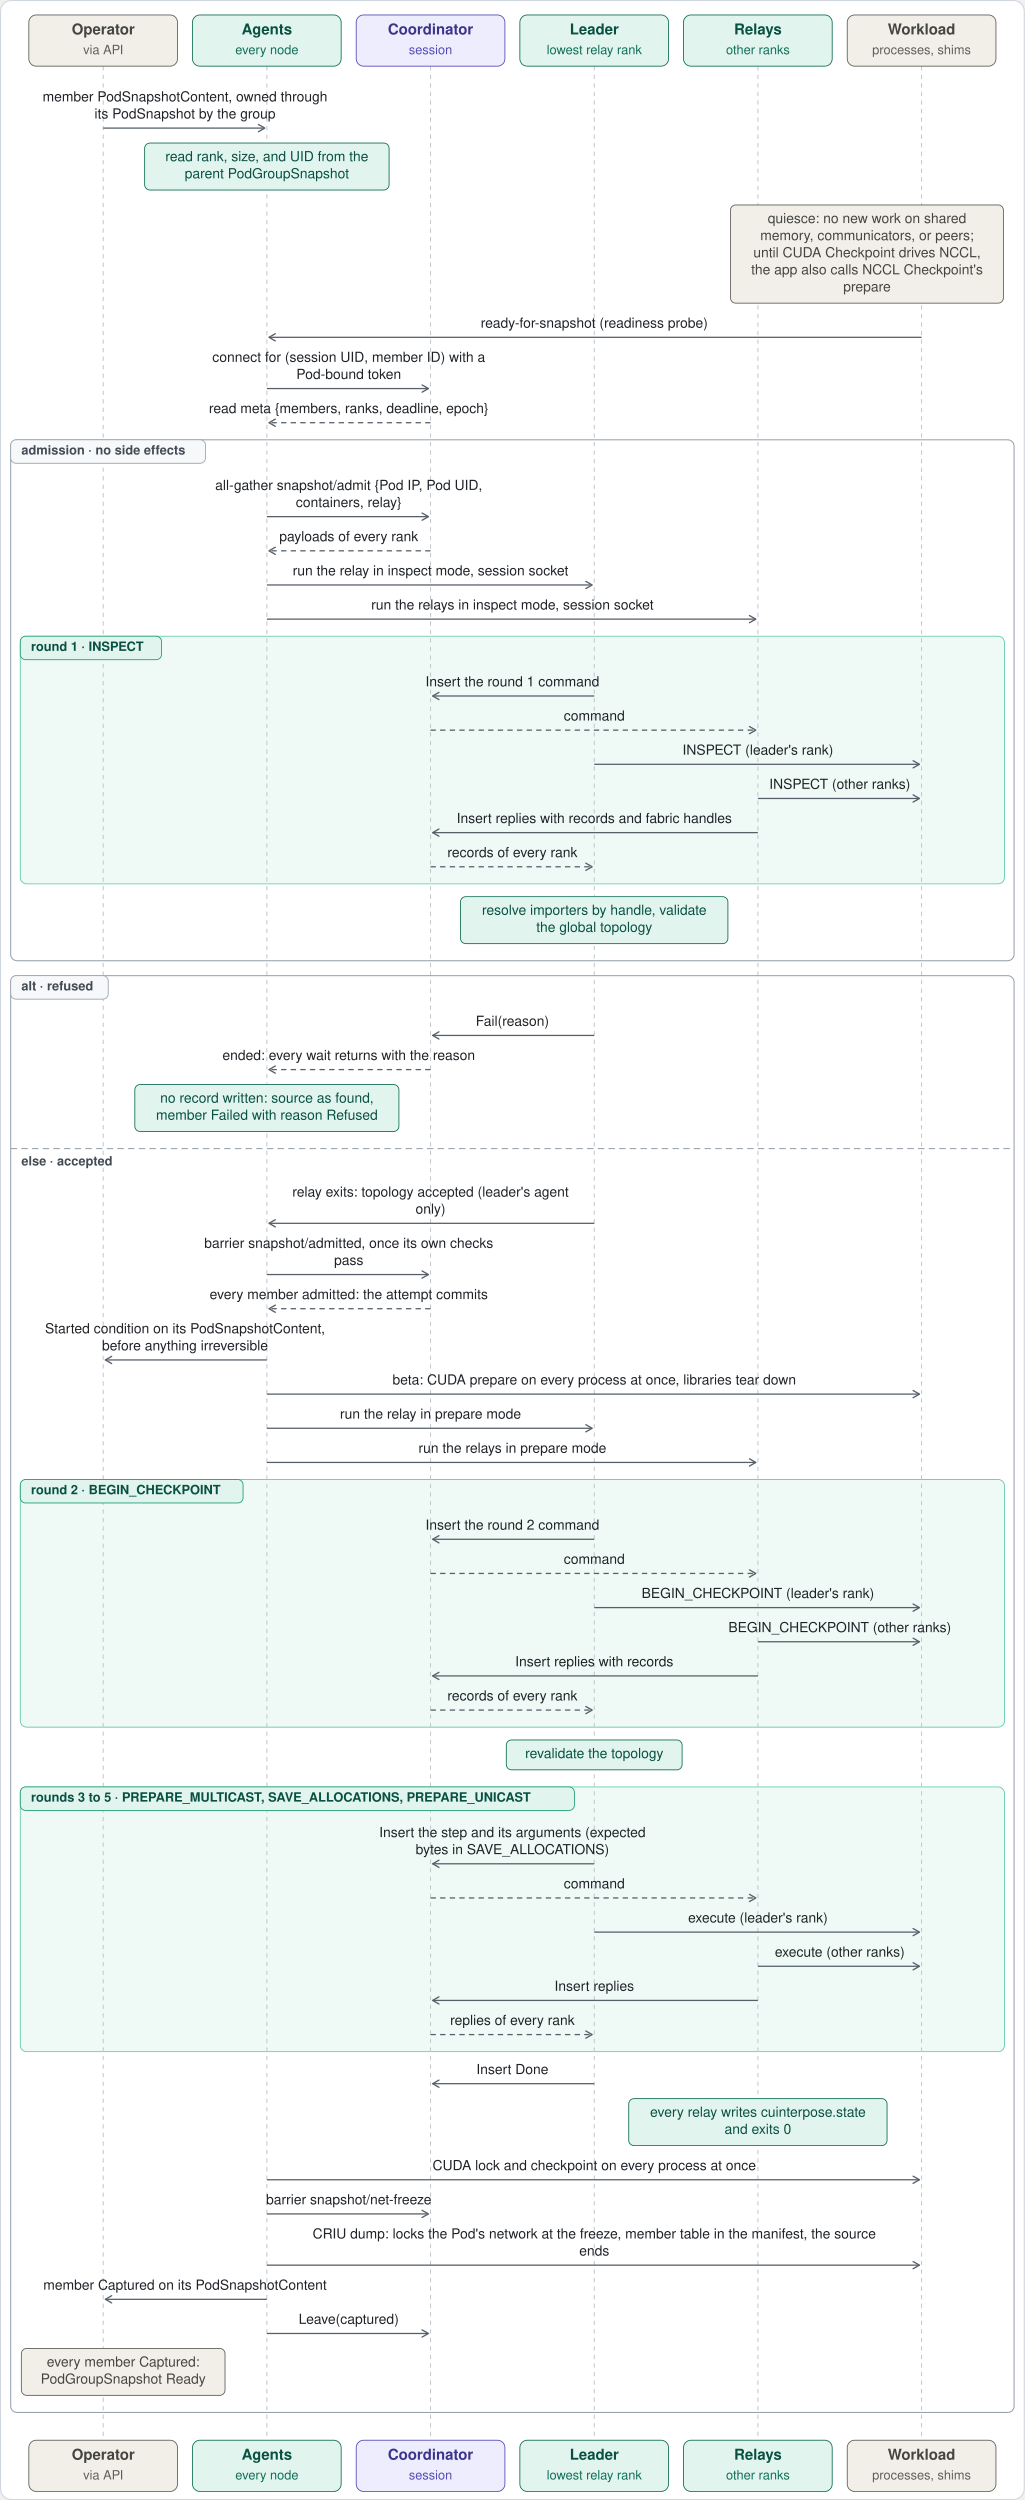
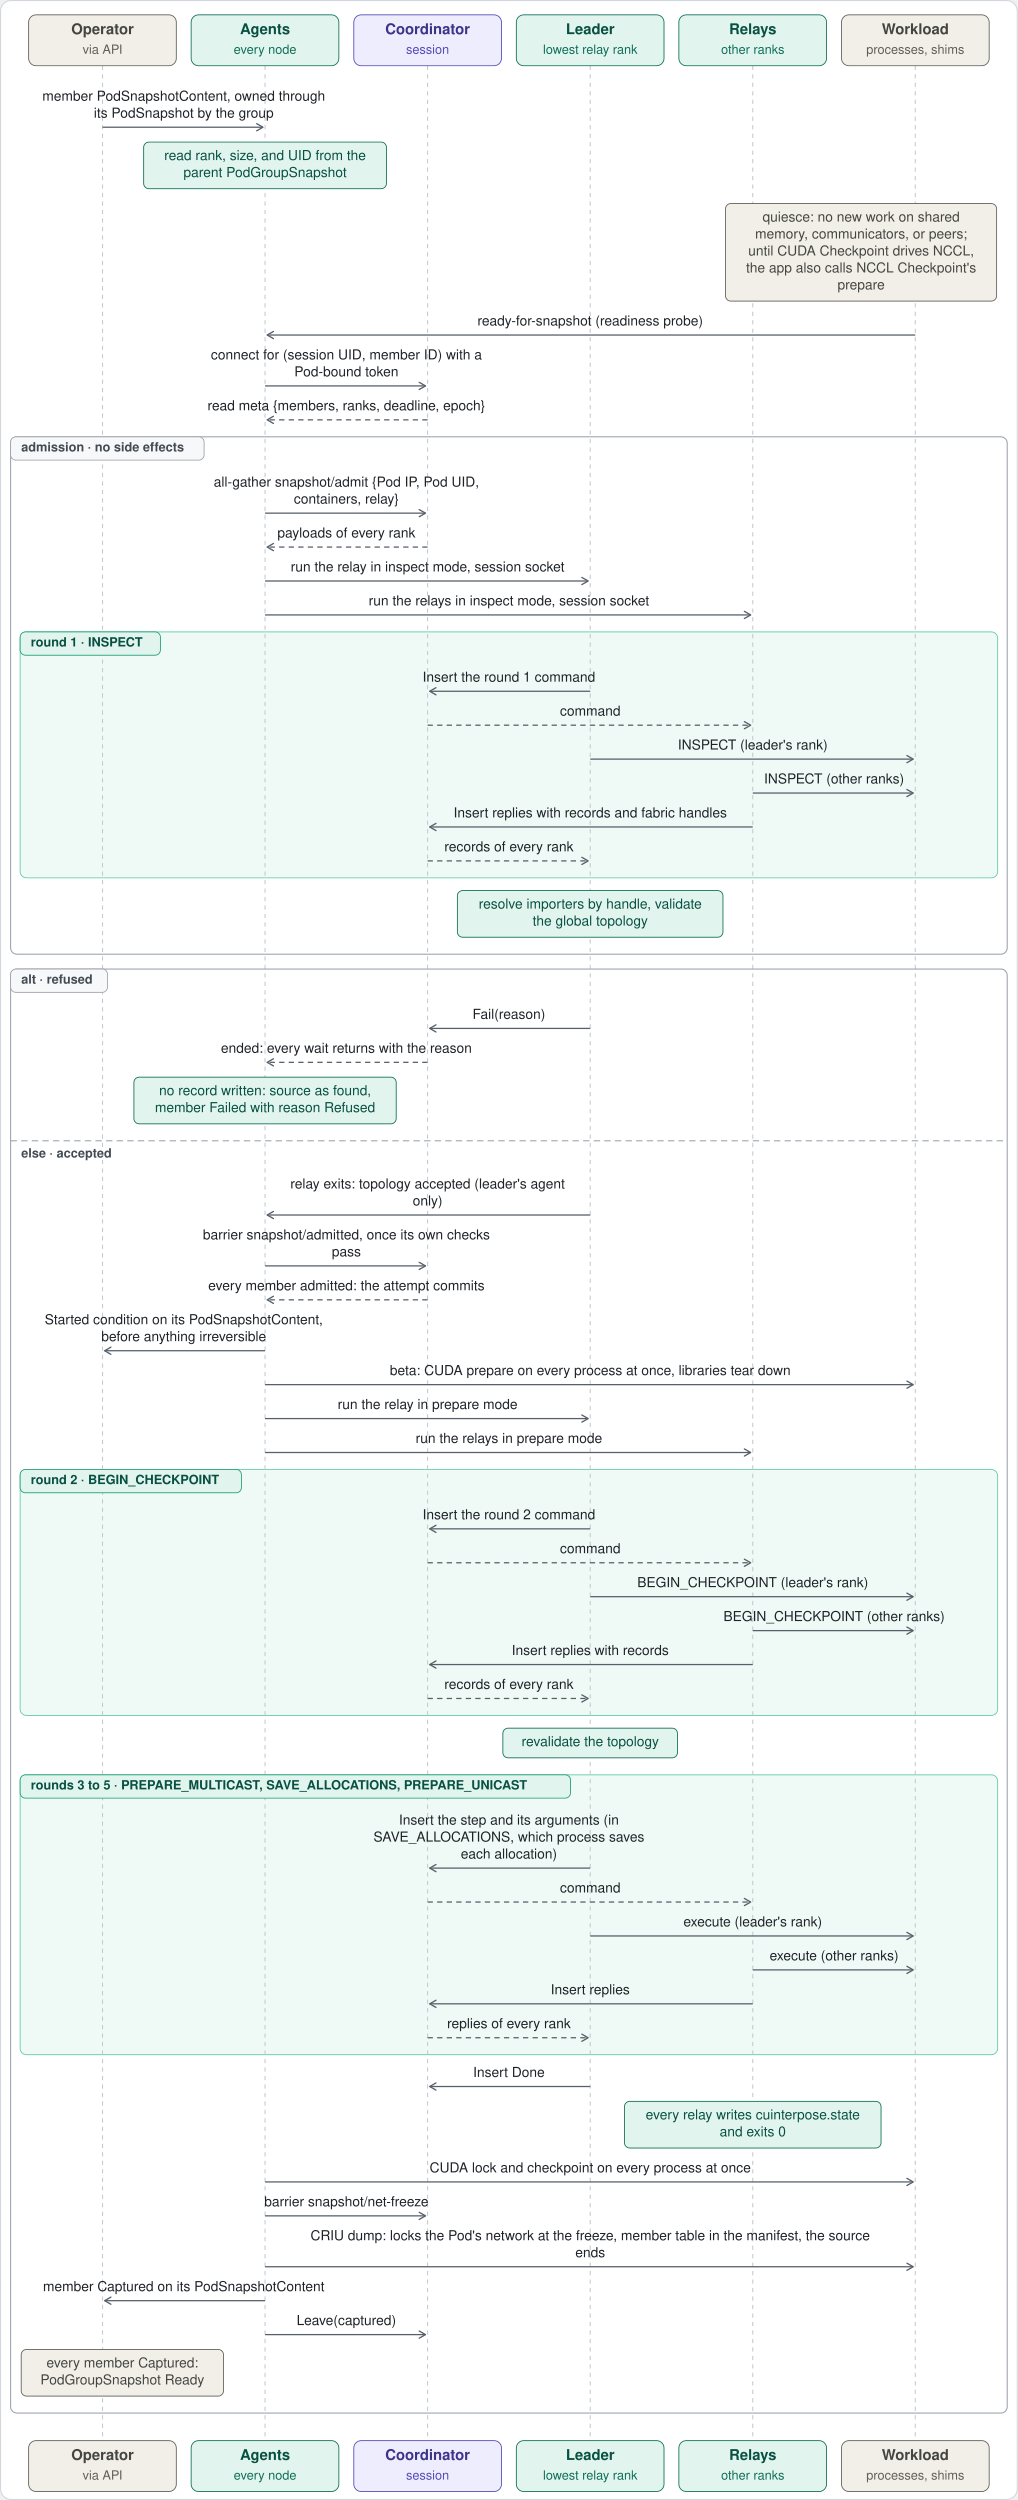
- <svg xmlns="http://www.w3.org/2000/svg" width="960" height="2342" viewBox="0 0 960 2342" role="img" aria-labelledby="title desc">
+ <svg xmlns="http://www.w3.org/2000/svg" width="960" height="2358" viewBox="0 0 960 2358" role="img" aria-labelledby="title desc">
  <style>
text{font-family:Helvetica,Arial,"Liberation Sans",sans-serif}
.bg{fill:#ffffff;stroke:#d0d7de}
.tx{fill:#1f2328}.tm{fill:#59636e}
.life{stroke:#c3c9d0}.arw{stroke:#57606a}.arwp{stroke:#7F77DD}
.ahp{stroke:#57606a;fill:none}.ahpp{stroke:#7F77DD;fill:none}
.frm{stroke:#9aa3ad;fill:none}.tag{fill:#f6f8fa;stroke:#9aa3ad}.tagt{fill:#424a53}
.note{fill:#f6f8fa;stroke:#c3c9d0}.notet{fill:#424a53}
.rnd{fill:#E1F5EE;fill-opacity:.55;stroke:#5DCAA5}.rndtag{fill:#E1F5EE;stroke:#1D9E75}.rndt{fill:#085041}
.cont{fill:none;stroke:#9aa3ad}.neutral{fill:#f6f8fa;stroke:#9aa3ad}
.k-p{fill:#EEEDFE;stroke:#534AB7}.k-p-t{fill:#3C3489}.k-p-s{fill:#534AB7}
.k-t{fill:#E1F5EE;stroke:#0F6E56}.k-t-t{fill:#085041}.k-t-s{fill:#0F6E56}
.k-g{fill:#F1EFE8;stroke:#5F5E5A}.k-g-t{fill:#444441}.k-g-s{fill:#5F5E5A}
.k-a{fill:#FAEEDA;stroke:#854F0B}.k-a-t{fill:#633806}.k-a-s{fill:#854F0B}
.k-r{fill:#FCEBEB;stroke:#A32D2D}.k-r-t{fill:#791F1F}.k-r-s{fill:#A32D2D}
.dot{fill:#1f2328}
@media (prefers-color-scheme: dark){
.bg{fill:#0d1117;stroke:#30363d}
.tx{fill:#e6edf3}.tm{fill:#9198a1}
.life{stroke:#3d444d}.arw{stroke:#9198a1}.ahp{stroke:#9198a1}
.frm{stroke:#57606a}.tag{fill:#151b23;stroke:#57606a}.tagt{fill:#d1d7e0}
.note{fill:#151b23;stroke:#3d444d}.notet{fill:#d1d7e0}
.rnd{fill:#085041;fill-opacity:.35;stroke:#1D9E75}.rndtag{fill:#085041;stroke:#5DCAA5}.rndt{fill:#E1F5EE}
.cont{stroke:#57606a}.neutral{fill:#151b23;stroke:#57606a}
.k-p{fill:#3C3489;stroke:#AFA9EC}.k-p-t{fill:#EEEDFE}.k-p-s{fill:#CECBF6}
.k-t{fill:#085041;stroke:#5DCAA5}.k-t-t{fill:#E1F5EE}.k-t-s{fill:#9FE1CB}
.k-g{fill:#444441;stroke:#B4B2A9}.k-g-t{fill:#F1EFE8}.k-g-s{fill:#D3D1C7}
.k-a{fill:#633806;stroke:#EF9F27}.k-a-t{fill:#FAEEDA}.k-a-s{fill:#FAC775}
.k-r{fill:#791F1F;stroke:#F09595}.k-r-t{fill:#FCEBEB}.k-r-s{fill:#F7C1C1}
.dot{fill:#e6edf3}
}
</style>
  <defs>
    <marker id="ah" viewBox="0 0 10 10" refX="8.5" refY="5" markerWidth="7" markerHeight="7" orient="auto-start-reverse">
      <path class="ahp" d="M1.5 1L8.5 5L1.5 9" stroke-width="1.5" stroke-linecap="round" stroke-linejoin="round" />
    </marker>
    <marker id="ahP" viewBox="0 0 10 10" refX="8.5" refY="5" markerWidth="7" markerHeight="7" orient="auto-start-reverse">
      <path class="ahpp" d="M1.5 1L8.5 5L1.5 9" stroke-width="1.5" stroke-linecap="round" stroke-linejoin="round" />
    </marker>
  </defs>
-   <rect class="bg" x="0.5" y="0.5" width="959" height="2341" rx="10" />
+   <rect class="bg" x="0.5" y="0.5" width="959" height="2357" rx="10" />
  <rect class="rnd" x="19" y="596.0" width="922" height="232.0" rx="6" stroke-width="0.8" />
  <rect class="rnd" x="19" y="1386.0" width="922" height="232.0" rx="6" stroke-width="0.8" />
-   <rect class="rnd" x="19" y="1674.0" width="922" height="248.0" rx="6" stroke-width="0.8" />
-   <line class="life" x1="96.7" y1="62.0" x2="96.7" y2="2282.0" stroke-width="1" stroke-dasharray="4 4" />
-   <line class="life" x1="250.0" y1="62.0" x2="250.0" y2="2282.0" stroke-width="1" stroke-dasharray="4 4" />
-   <line class="life" x1="403.3" y1="62.0" x2="403.3" y2="2282.0" stroke-width="1" stroke-dasharray="4 4" />
-   <line class="life" x1="556.7" y1="62.0" x2="556.7" y2="2282.0" stroke-width="1" stroke-dasharray="4 4" />
-   <line class="life" x1="710.0" y1="62.0" x2="710.0" y2="2282.0" stroke-width="1" stroke-dasharray="4 4" />
-   <line class="life" x1="863.3" y1="62.0" x2="863.3" y2="2282.0" stroke-width="1" stroke-dasharray="4 4" />
+   <rect class="rnd" x="19" y="1674.0" width="922" height="264.0" rx="6" stroke-width="0.8" />
+   <line class="life" x1="96.7" y1="62.0" x2="96.7" y2="2298.0" stroke-width="1" stroke-dasharray="4 4" />
+   <line class="life" x1="250.0" y1="62.0" x2="250.0" y2="2298.0" stroke-width="1" stroke-dasharray="4 4" />
+   <line class="life" x1="403.3" y1="62.0" x2="403.3" y2="2298.0" stroke-width="1" stroke-dasharray="4 4" />
+   <line class="life" x1="556.7" y1="62.0" x2="556.7" y2="2298.0" stroke-width="1" stroke-dasharray="4 4" />
+   <line class="life" x1="710.0" y1="62.0" x2="710.0" y2="2298.0" stroke-width="1" stroke-dasharray="4 4" />
+   <line class="life" x1="863.3" y1="62.0" x2="863.3" y2="2298.0" stroke-width="1" stroke-dasharray="4 4" />
  <rect class="rndtag" x="19" y="596.0" width="132.3" height="22" rx="5" stroke-width="0.8" />
  <text x="29.0" y="607.0" class="rndt" font-size="12" font-weight="700" text-anchor="start" dominant-baseline="central">round 1 · INSPECT</text>
  <rect class="frm" x="10" y="412.0" width="940" height="488.0" rx="6" stroke-width="1" />
  <rect class="tag" x="10" y="412.0" width="182.5" height="22" rx="5" stroke-width="0.8" />
  <text x="20.0" y="423.0" class="tagt" font-size="12" font-weight="700" text-anchor="start" dominant-baseline="central">admission · no side effects</text>
  <rect class="rndtag" x="19" y="1386.0" width="208.7" height="22" rx="5" stroke-width="0.8" />
  <text x="29.0" y="1397.0" class="rndt" font-size="12" font-weight="700" text-anchor="start" dominant-baseline="central">round 2 · BEGIN_CHECKPOINT</text>
  <rect class="rndtag" x="19" y="1674.0" width="519.1" height="22" rx="5" stroke-width="0.8" />
  <text x="29.0" y="1685.0" class="rndt" font-size="12" font-weight="700" text-anchor="start" dominant-baseline="central">rounds 3 to 5 · PREPARE_MULTICAST, SAVE_ALLOCATIONS, PREPARE_UNICAST</text>
-   <rect class="frm" x="10" y="914.0" width="940" height="1346.0" rx="6" stroke-width="1" />
+   <rect class="frm" x="10" y="914.0" width="940" height="1362.0" rx="6" stroke-width="1" />
  <rect class="tag" x="10" y="914.0" width="91.4" height="22" rx="5" stroke-width="0.8" />
  <text x="20.0" y="925.0" class="tagt" font-size="12" font-weight="700" text-anchor="start" dominant-baseline="central">alt · refused</text>
  <line class="frm" x1="10.0" y1="1076.0" x2="950.0" y2="1076.0" stroke-width="1" stroke-dasharray="6 4" />
  <text x="20.0" y="1089.0" class="tagt" font-size="12" font-weight="700" text-anchor="start" dominant-baseline="central">else · accepted</text>
  <text x="173.3" y="92.0" class="tx" font-size="13" font-weight="400" text-anchor="middle" dominant-baseline="central">member PodSnapshotContent, owned through</text>
  <text x="173.3" y="108.0" class="tx" font-size="13" font-weight="400" text-anchor="middle" dominant-baseline="central">its PodSnapshot by the group</text>
  <line class="arw" x1="96.7" y1="120.0" x2="248.0" y2="120.0" stroke-width="1.2" marker-end="url(#ah)" />
  <rect class="k-t" x="135.5" y="134.0" width="229.0" height="44" rx="5" stroke-width="0.8" />
  <text x="250.0" y="148.0" class="k-t-t" font-size="13" font-weight="400" text-anchor="middle" dominant-baseline="central">read rank, size, and UID from the</text>
  <text x="250.0" y="164.0" class="k-t-t" font-size="13" font-weight="400" text-anchor="middle" dominant-baseline="central">parent PodGroupSnapshot</text>
  <rect class="k-g" x="684.3" y="192.0" width="255.7" height="92" rx="5" stroke-width="0.8" />
  <text x="812.2" y="206.0" class="k-g-t" font-size="13" font-weight="400" text-anchor="middle" dominant-baseline="central">quiesce: no new work on shared</text>
  <text x="812.2" y="222.0" class="k-g-t" font-size="13" font-weight="400" text-anchor="middle" dominant-baseline="central">memory, communicators, or peers;</text>
  <text x="812.2" y="238.0" class="k-g-t" font-size="13" font-weight="400" text-anchor="middle" dominant-baseline="central">until CUDA Checkpoint drives NCCL,</text>
  <text x="812.2" y="254.0" class="k-g-t" font-size="13" font-weight="400" text-anchor="middle" dominant-baseline="central">the app also calls NCCL Checkpoint's</text>
  <text x="812.2" y="270.0" class="k-g-t" font-size="13" font-weight="400" text-anchor="middle" dominant-baseline="central">prepare</text>
  <text x="556.7" y="304.0" class="tx" font-size="13" font-weight="400" text-anchor="middle" dominant-baseline="central">ready-for-snapshot (readiness probe)</text>
  <line class="arw" x1="863.3" y1="316.0" x2="252.0" y2="316.0" stroke-width="1.2" marker-end="url(#ah)" />
  <text x="326.7" y="336.0" class="tx" font-size="13" font-weight="400" text-anchor="middle" dominant-baseline="central">connect for (session UID, member ID) with a</text>
  <text x="326.7" y="352.0" class="tx" font-size="13" font-weight="400" text-anchor="middle" dominant-baseline="central">Pod-bound token</text>
  <line class="arw" x1="250.0" y1="364.0" x2="401.3" y2="364.0" stroke-width="1.2" marker-end="url(#ah)" />
  <text x="326.7" y="384.0" class="tx" font-size="13" font-weight="400" text-anchor="middle" dominant-baseline="central">read meta {members, ranks, deadline, epoch}</text>
  <line class="arw" x1="403.3" y1="396.0" x2="252.0" y2="396.0" stroke-width="1.2" stroke-dasharray="5 4" marker-end="url(#ah)" />
  <text x="326.7" y="456.0" class="tx" font-size="13" font-weight="400" text-anchor="middle" dominant-baseline="central">all-gather snapshot/admit {Pod IP, Pod UID,</text>
  <text x="326.7" y="472.0" class="tx" font-size="13" font-weight="400" text-anchor="middle" dominant-baseline="central">containers, relay}</text>
  <line class="arw" x1="250.0" y1="484.0" x2="401.3" y2="484.0" stroke-width="1.2" marker-end="url(#ah)" />
  <text x="326.7" y="504.0" class="tx" font-size="13" font-weight="400" text-anchor="middle" dominant-baseline="central">payloads of every rank</text>
  <line class="arw" x1="403.3" y1="516.0" x2="252.0" y2="516.0" stroke-width="1.2" stroke-dasharray="5 4" marker-end="url(#ah)" />
  <text x="403.3" y="536.0" class="tx" font-size="13" font-weight="400" text-anchor="middle" dominant-baseline="central">run the relay in inspect mode, session socket</text>
  <line class="arw" x1="250.0" y1="548.0" x2="554.7" y2="548.0" stroke-width="1.2" marker-end="url(#ah)" />
  <text x="480.0" y="568.0" class="tx" font-size="13" font-weight="400" text-anchor="middle" dominant-baseline="central">run the relays in inspect mode, session socket</text>
  <line class="arw" x1="250.0" y1="580.0" x2="708.0" y2="580.0" stroke-width="1.2" marker-end="url(#ah)" />
  <text x="480.0" y="640.0" class="tx" font-size="13" font-weight="400" text-anchor="middle" dominant-baseline="central">Insert the round 1 command</text>
  <line class="arw" x1="556.7" y1="652.0" x2="405.3" y2="652.0" stroke-width="1.2" marker-end="url(#ah)" />
  <text x="556.7" y="672.0" class="tx" font-size="13" font-weight="400" text-anchor="middle" dominant-baseline="central">command</text>
  <line class="arw" x1="403.3" y1="684.0" x2="708.0" y2="684.0" stroke-width="1.2" stroke-dasharray="5 4" marker-end="url(#ah)" />
  <text x="710.0" y="704.0" class="tx" font-size="13" font-weight="400" text-anchor="middle" dominant-baseline="central">INSPECT (leader's rank)</text>
  <line class="arw" x1="556.7" y1="716.0" x2="861.3" y2="716.0" stroke-width="1.2" marker-end="url(#ah)" />
  <text x="786.7" y="736.0" class="tx" font-size="13" font-weight="400" text-anchor="middle" dominant-baseline="central">INSPECT (other ranks)</text>
  <line class="arw" x1="710.0" y1="748.0" x2="861.3" y2="748.0" stroke-width="1.2" marker-end="url(#ah)" />
  <text x="556.7" y="768.0" class="tx" font-size="13" font-weight="400" text-anchor="middle" dominant-baseline="central">Insert replies with records and fabric handles</text>
  <line class="arw" x1="710.0" y1="780.0" x2="405.3" y2="780.0" stroke-width="1.2" marker-end="url(#ah)" />
  <text x="480.0" y="800.0" class="tx" font-size="13" font-weight="400" text-anchor="middle" dominant-baseline="central">records of every rank</text>
  <line class="arw" x1="403.3" y1="812.0" x2="554.7" y2="812.0" stroke-width="1.2" stroke-dasharray="5 4" marker-end="url(#ah)" />
  <rect class="k-t" x="431.4" y="840.0" width="250.5" height="44" rx="5" stroke-width="0.8" />
  <text x="556.7" y="854.0" class="k-t-t" font-size="13" font-weight="400" text-anchor="middle" dominant-baseline="central">resolve importers by handle, validate</text>
  <text x="556.7" y="870.0" class="k-t-t" font-size="13" font-weight="400" text-anchor="middle" dominant-baseline="central">the global topology</text>
  <text x="480.0" y="958.0" class="tx" font-size="13" font-weight="400" text-anchor="middle" dominant-baseline="central">Fail(reason)</text>
  <line class="arw" x1="556.7" y1="970.0" x2="405.3" y2="970.0" stroke-width="1.2" marker-end="url(#ah)" />
  <text x="326.7" y="990.0" class="tx" font-size="13" font-weight="400" text-anchor="middle" dominant-baseline="central">ended: every wait returns with the reason</text>
  <line class="arw" x1="403.3" y1="1002.0" x2="252.0" y2="1002.0" stroke-width="1.2" stroke-dasharray="5 4" marker-end="url(#ah)" />
  <rect class="k-t" x="126.3" y="1016.0" width="247.4" height="44" rx="5" stroke-width="0.8" />
  <text x="250.0" y="1030.0" class="k-t-t" font-size="13" font-weight="400" text-anchor="middle" dominant-baseline="central">no record written: source as found,</text>
  <text x="250.0" y="1046.0" class="k-t-t" font-size="13" font-weight="400" text-anchor="middle" dominant-baseline="central">member Failed with reason Refused</text>
  <text x="403.3" y="1118.0" class="tx" font-size="13" font-weight="400" text-anchor="middle" dominant-baseline="central">relay exits: topology accepted (leader's agent</text>
  <text x="403.3" y="1134.0" class="tx" font-size="13" font-weight="400" text-anchor="middle" dominant-baseline="central">only)</text>
  <line class="arw" x1="556.7" y1="1146.0" x2="252.0" y2="1146.0" stroke-width="1.2" marker-end="url(#ah)" />
  <text x="326.7" y="1166.0" class="tx" font-size="13" font-weight="400" text-anchor="middle" dominant-baseline="central">barrier snapshot/admitted, once its own checks</text>
  <text x="326.7" y="1182.0" class="tx" font-size="13" font-weight="400" text-anchor="middle" dominant-baseline="central">pass</text>
  <line class="arw" x1="250.0" y1="1194.0" x2="401.3" y2="1194.0" stroke-width="1.2" marker-end="url(#ah)" />
  <text x="326.7" y="1214.0" class="tx" font-size="13" font-weight="400" text-anchor="middle" dominant-baseline="central">every member admitted: the attempt commits</text>
  <line class="arw" x1="403.3" y1="1226.0" x2="252.0" y2="1226.0" stroke-width="1.2" stroke-dasharray="5 4" marker-end="url(#ah)" />
  <text x="173.3" y="1246.0" class="tx" font-size="13" font-weight="400" text-anchor="middle" dominant-baseline="central">Started condition on its PodSnapshotContent,</text>
  <text x="173.3" y="1262.0" class="tx" font-size="13" font-weight="400" text-anchor="middle" dominant-baseline="central">before anything irreversible</text>
  <line class="arw" x1="250.0" y1="1274.0" x2="98.7" y2="1274.0" stroke-width="1.2" marker-end="url(#ah)" />
  <text x="556.7" y="1294.0" class="tx" font-size="13" font-weight="400" text-anchor="middle" dominant-baseline="central">beta: CUDA prepare on every process at once, libraries tear down</text>
  <line class="arw" x1="250.0" y1="1306.0" x2="861.3" y2="1306.0" stroke-width="1.2" marker-end="url(#ah)" />
  <text x="403.3" y="1326.0" class="tx" font-size="13" font-weight="400" text-anchor="middle" dominant-baseline="central">run the relay in prepare mode</text>
  <line class="arw" x1="250.0" y1="1338.0" x2="554.7" y2="1338.0" stroke-width="1.2" marker-end="url(#ah)" />
  <text x="480.0" y="1358.0" class="tx" font-size="13" font-weight="400" text-anchor="middle" dominant-baseline="central">run the relays in prepare mode</text>
  <line class="arw" x1="250.0" y1="1370.0" x2="708.0" y2="1370.0" stroke-width="1.2" marker-end="url(#ah)" />
  <text x="480.0" y="1430.0" class="tx" font-size="13" font-weight="400" text-anchor="middle" dominant-baseline="central">Insert the round 2 command</text>
  <line class="arw" x1="556.7" y1="1442.0" x2="405.3" y2="1442.0" stroke-width="1.2" marker-end="url(#ah)" />
  <text x="556.7" y="1462.0" class="tx" font-size="13" font-weight="400" text-anchor="middle" dominant-baseline="central">command</text>
  <line class="arw" x1="403.3" y1="1474.0" x2="708.0" y2="1474.0" stroke-width="1.2" stroke-dasharray="5 4" marker-end="url(#ah)" />
  <text x="710.0" y="1494.0" class="tx" font-size="13" font-weight="400" text-anchor="middle" dominant-baseline="central">BEGIN_CHECKPOINT (leader's rank)</text>
  <line class="arw" x1="556.7" y1="1506.0" x2="861.3" y2="1506.0" stroke-width="1.2" marker-end="url(#ah)" />
  <text x="786.7" y="1526.0" class="tx" font-size="13" font-weight="400" text-anchor="middle" dominant-baseline="central">BEGIN_CHECKPOINT (other ranks)</text>
  <line class="arw" x1="710.0" y1="1538.0" x2="861.3" y2="1538.0" stroke-width="1.2" marker-end="url(#ah)" />
  <text x="556.7" y="1558.0" class="tx" font-size="13" font-weight="400" text-anchor="middle" dominant-baseline="central">Insert replies with records</text>
  <line class="arw" x1="710.0" y1="1570.0" x2="405.3" y2="1570.0" stroke-width="1.2" marker-end="url(#ah)" />
  <text x="480.0" y="1590.0" class="tx" font-size="13" font-weight="400" text-anchor="middle" dominant-baseline="central">records of every rank</text>
  <line class="arw" x1="403.3" y1="1602.0" x2="554.7" y2="1602.0" stroke-width="1.2" stroke-dasharray="5 4" marker-end="url(#ah)" />
  <rect class="k-t" x="474.3" y="1630.0" width="164.7" height="28" rx="5" stroke-width="0.8" />
  <text x="556.7" y="1644.0" class="k-t-t" font-size="13" font-weight="400" text-anchor="middle" dominant-baseline="central">revalidate the topology</text>
-   <text x="480.0" y="1718.0" class="tx" font-size="13" font-weight="400" text-anchor="middle" dominant-baseline="central">Insert the step and its arguments (expected</text>
-   <text x="480.0" y="1734.0" class="tx" font-size="13" font-weight="400" text-anchor="middle" dominant-baseline="central">bytes in SAVE_ALLOCATIONS)</text>
-   <line class="arw" x1="556.7" y1="1746.0" x2="405.3" y2="1746.0" stroke-width="1.2" marker-end="url(#ah)" />
-   <text x="556.7" y="1766.0" class="tx" font-size="13" font-weight="400" text-anchor="middle" dominant-baseline="central">command</text>
-   <line class="arw" x1="403.3" y1="1778.0" x2="708.0" y2="1778.0" stroke-width="1.2" stroke-dasharray="5 4" marker-end="url(#ah)" />
-   <text x="710.0" y="1798.0" class="tx" font-size="13" font-weight="400" text-anchor="middle" dominant-baseline="central">execute (leader's rank)</text>
-   <line class="arw" x1="556.7" y1="1810.0" x2="861.3" y2="1810.0" stroke-width="1.2" marker-end="url(#ah)" />
-   <text x="786.7" y="1830.0" class="tx" font-size="13" font-weight="400" text-anchor="middle" dominant-baseline="central">execute (other ranks)</text>
-   <line class="arw" x1="710.0" y1="1842.0" x2="861.3" y2="1842.0" stroke-width="1.2" marker-end="url(#ah)" />
-   <text x="556.7" y="1862.0" class="tx" font-size="13" font-weight="400" text-anchor="middle" dominant-baseline="central">Insert replies</text>
-   <line class="arw" x1="710.0" y1="1874.0" x2="405.3" y2="1874.0" stroke-width="1.2" marker-end="url(#ah)" />
-   <text x="480.0" y="1894.0" class="tx" font-size="13" font-weight="400" text-anchor="middle" dominant-baseline="central">replies of every rank</text>
-   <line class="arw" x1="403.3" y1="1906.0" x2="554.7" y2="1906.0" stroke-width="1.2" stroke-dasharray="5 4" marker-end="url(#ah)" />
-   <text x="480.0" y="1940.0" class="tx" font-size="13" font-weight="400" text-anchor="middle" dominant-baseline="central">Insert Done</text>
-   <line class="arw" x1="556.7" y1="1952.0" x2="405.3" y2="1952.0" stroke-width="1.2" marker-end="url(#ah)" />
-   <rect class="k-t" x="589.0" y="1966.0" width="242.0" height="44" rx="5" stroke-width="0.8" />
-   <text x="710.0" y="1980.0" class="k-t-t" font-size="13" font-weight="400" text-anchor="middle" dominant-baseline="central">every relay writes cuinterpose.state</text>
-   <text x="710.0" y="1996.0" class="k-t-t" font-size="13" font-weight="400" text-anchor="middle" dominant-baseline="central">and exits 0</text>
-   <text x="556.7" y="2030.0" class="tx" font-size="13" font-weight="400" text-anchor="middle" dominant-baseline="central">CUDA lock and checkpoint on every process at once</text>
-   <line class="arw" x1="250.0" y1="2042.0" x2="861.3" y2="2042.0" stroke-width="1.2" marker-end="url(#ah)" />
-   <text x="326.7" y="2062.0" class="tx" font-size="13" font-weight="400" text-anchor="middle" dominant-baseline="central">barrier snapshot/net-freeze</text>
-   <line class="arw" x1="250.0" y1="2074.0" x2="401.3" y2="2074.0" stroke-width="1.2" marker-end="url(#ah)" />
-   <text x="556.7" y="2094.0" class="tx" font-size="13" font-weight="400" text-anchor="middle" dominant-baseline="central">CRIU dump: locks the Pod's network at the freeze, member table in the manifest, the source</text>
-   <text x="556.7" y="2110.0" class="tx" font-size="13" font-weight="400" text-anchor="middle" dominant-baseline="central">ends</text>
-   <line class="arw" x1="250.0" y1="2122.0" x2="861.3" y2="2122.0" stroke-width="1.2" marker-end="url(#ah)" />
-   <text x="173.3" y="2142.0" class="tx" font-size="13" font-weight="400" text-anchor="middle" dominant-baseline="central">member Captured on its PodSnapshotContent</text>
-   <line class="arw" x1="250.0" y1="2154.0" x2="98.7" y2="2154.0" stroke-width="1.2" marker-end="url(#ah)" />
-   <text x="326.7" y="2174.0" class="tx" font-size="13" font-weight="400" text-anchor="middle" dominant-baseline="central">Leave(captured)</text>
-   <line class="arw" x1="250.0" y1="2186.0" x2="401.3" y2="2186.0" stroke-width="1.2" marker-end="url(#ah)" />
-   <rect class="k-g" x="20.0" y="2200.0" width="190.8" height="44" rx="5" stroke-width="0.8" />
-   <text x="115.4" y="2214.0" class="k-g-t" font-size="13" font-weight="400" text-anchor="middle" dominant-baseline="central">every member Captured:</text>
-   <text x="115.4" y="2230.0" class="k-g-t" font-size="13" font-weight="400" text-anchor="middle" dominant-baseline="central">PodGroupSnapshot Ready</text>
+   <text x="480.0" y="1718.0" class="tx" font-size="13" font-weight="400" text-anchor="middle" dominant-baseline="central">Insert the step and its arguments (in</text>
+   <text x="480.0" y="1734.0" class="tx" font-size="13" font-weight="400" text-anchor="middle" dominant-baseline="central">SAVE_ALLOCATIONS, which process saves</text>
+   <text x="480.0" y="1750.0" class="tx" font-size="13" font-weight="400" text-anchor="middle" dominant-baseline="central">each allocation)</text>
+   <line class="arw" x1="556.7" y1="1762.0" x2="405.3" y2="1762.0" stroke-width="1.2" marker-end="url(#ah)" />
+   <text x="556.7" y="1782.0" class="tx" font-size="13" font-weight="400" text-anchor="middle" dominant-baseline="central">command</text>
+   <line class="arw" x1="403.3" y1="1794.0" x2="708.0" y2="1794.0" stroke-width="1.2" stroke-dasharray="5 4" marker-end="url(#ah)" />
+   <text x="710.0" y="1814.0" class="tx" font-size="13" font-weight="400" text-anchor="middle" dominant-baseline="central">execute (leader's rank)</text>
+   <line class="arw" x1="556.7" y1="1826.0" x2="861.3" y2="1826.0" stroke-width="1.2" marker-end="url(#ah)" />
+   <text x="786.7" y="1846.0" class="tx" font-size="13" font-weight="400" text-anchor="middle" dominant-baseline="central">execute (other ranks)</text>
+   <line class="arw" x1="710.0" y1="1858.0" x2="861.3" y2="1858.0" stroke-width="1.2" marker-end="url(#ah)" />
+   <text x="556.7" y="1878.0" class="tx" font-size="13" font-weight="400" text-anchor="middle" dominant-baseline="central">Insert replies</text>
+   <line class="arw" x1="710.0" y1="1890.0" x2="405.3" y2="1890.0" stroke-width="1.2" marker-end="url(#ah)" />
+   <text x="480.0" y="1910.0" class="tx" font-size="13" font-weight="400" text-anchor="middle" dominant-baseline="central">replies of every rank</text>
+   <line class="arw" x1="403.3" y1="1922.0" x2="554.7" y2="1922.0" stroke-width="1.2" stroke-dasharray="5 4" marker-end="url(#ah)" />
+   <text x="480.0" y="1956.0" class="tx" font-size="13" font-weight="400" text-anchor="middle" dominant-baseline="central">Insert Done</text>
+   <line class="arw" x1="556.7" y1="1968.0" x2="405.3" y2="1968.0" stroke-width="1.2" marker-end="url(#ah)" />
+   <rect class="k-t" x="589.0" y="1982.0" width="242.0" height="44" rx="5" stroke-width="0.8" />
+   <text x="710.0" y="1996.0" class="k-t-t" font-size="13" font-weight="400" text-anchor="middle" dominant-baseline="central">every relay writes cuinterpose.state</text>
+   <text x="710.0" y="2012.0" class="k-t-t" font-size="13" font-weight="400" text-anchor="middle" dominant-baseline="central">and exits 0</text>
+   <text x="556.7" y="2046.0" class="tx" font-size="13" font-weight="400" text-anchor="middle" dominant-baseline="central">CUDA lock and checkpoint on every process at once</text>
+   <line class="arw" x1="250.0" y1="2058.0" x2="861.3" y2="2058.0" stroke-width="1.2" marker-end="url(#ah)" />
+   <text x="326.7" y="2078.0" class="tx" font-size="13" font-weight="400" text-anchor="middle" dominant-baseline="central">barrier snapshot/net-freeze</text>
+   <line class="arw" x1="250.0" y1="2090.0" x2="401.3" y2="2090.0" stroke-width="1.2" marker-end="url(#ah)" />
+   <text x="556.7" y="2110.0" class="tx" font-size="13" font-weight="400" text-anchor="middle" dominant-baseline="central">CRIU dump: locks the Pod's network at the freeze, member table in the manifest, the source</text>
+   <text x="556.7" y="2126.0" class="tx" font-size="13" font-weight="400" text-anchor="middle" dominant-baseline="central">ends</text>
+   <line class="arw" x1="250.0" y1="2138.0" x2="861.3" y2="2138.0" stroke-width="1.2" marker-end="url(#ah)" />
+   <text x="173.3" y="2158.0" class="tx" font-size="13" font-weight="400" text-anchor="middle" dominant-baseline="central">member Captured on its PodSnapshotContent</text>
+   <line class="arw" x1="250.0" y1="2170.0" x2="98.7" y2="2170.0" stroke-width="1.2" marker-end="url(#ah)" />
+   <text x="326.7" y="2190.0" class="tx" font-size="13" font-weight="400" text-anchor="middle" dominant-baseline="central">Leave(captured)</text>
+   <line class="arw" x1="250.0" y1="2202.0" x2="401.3" y2="2202.0" stroke-width="1.2" marker-end="url(#ah)" />
+   <rect class="k-g" x="20.0" y="2216.0" width="190.8" height="44" rx="5" stroke-width="0.8" />
+   <text x="115.4" y="2230.0" class="k-g-t" font-size="13" font-weight="400" text-anchor="middle" dominant-baseline="central">every member Captured:</text>
+   <text x="115.4" y="2246.0" class="k-g-t" font-size="13" font-weight="400" text-anchor="middle" dominant-baseline="central">PodGroupSnapshot Ready</text>
  <rect class="k-g" x="27.0" y="14.0" width="139.3" height="48.0" rx="7" stroke-width="0.8" />
  <text x="96.7" y="29.0" class="k-g-t" font-size="14" font-weight="700" text-anchor="middle" dominant-baseline="central">Operator</text>
  <text x="96.7" y="48.0" class="k-g-s" font-size="12" font-weight="400" text-anchor="middle" dominant-baseline="central">via API</text>
-   <rect class="k-g" x="27.0" y="2286.0" width="139.3" height="48.0" rx="7" stroke-width="0.8" />
-   <text x="96.7" y="2301.0" class="k-g-t" font-size="14" font-weight="700" text-anchor="middle" dominant-baseline="central">Operator</text>
-   <text x="96.7" y="2320.0" class="k-g-s" font-size="12" font-weight="400" text-anchor="middle" dominant-baseline="central">via API</text>
+   <rect class="k-g" x="27.0" y="2302.0" width="139.3" height="48.0" rx="7" stroke-width="0.8" />
+   <text x="96.7" y="2317.0" class="k-g-t" font-size="14" font-weight="700" text-anchor="middle" dominant-baseline="central">Operator</text>
+   <text x="96.7" y="2336.0" class="k-g-s" font-size="12" font-weight="400" text-anchor="middle" dominant-baseline="central">via API</text>
  <rect class="k-t" x="180.3" y="14.0" width="139.3" height="48.0" rx="7" stroke-width="0.8" />
  <text x="250.0" y="29.0" class="k-t-t" font-size="14" font-weight="700" text-anchor="middle" dominant-baseline="central">Agents</text>
  <text x="250.0" y="48.0" class="k-t-s" font-size="12" font-weight="400" text-anchor="middle" dominant-baseline="central">every node</text>
-   <rect class="k-t" x="180.3" y="2286.0" width="139.3" height="48.0" rx="7" stroke-width="0.8" />
-   <text x="250.0" y="2301.0" class="k-t-t" font-size="14" font-weight="700" text-anchor="middle" dominant-baseline="central">Agents</text>
-   <text x="250.0" y="2320.0" class="k-t-s" font-size="12" font-weight="400" text-anchor="middle" dominant-baseline="central">every node</text>
+   <rect class="k-t" x="180.3" y="2302.0" width="139.3" height="48.0" rx="7" stroke-width="0.8" />
+   <text x="250.0" y="2317.0" class="k-t-t" font-size="14" font-weight="700" text-anchor="middle" dominant-baseline="central">Agents</text>
+   <text x="250.0" y="2336.0" class="k-t-s" font-size="12" font-weight="400" text-anchor="middle" dominant-baseline="central">every node</text>
  <rect class="k-p" x="333.7" y="14.0" width="139.3" height="48.0" rx="7" stroke-width="0.8" />
  <text x="403.3" y="29.0" class="k-p-t" font-size="14" font-weight="700" text-anchor="middle" dominant-baseline="central">Coordinator</text>
  <text x="403.3" y="48.0" class="k-p-s" font-size="12" font-weight="400" text-anchor="middle" dominant-baseline="central">session</text>
-   <rect class="k-p" x="333.7" y="2286.0" width="139.3" height="48.0" rx="7" stroke-width="0.8" />
-   <text x="403.3" y="2301.0" class="k-p-t" font-size="14" font-weight="700" text-anchor="middle" dominant-baseline="central">Coordinator</text>
-   <text x="403.3" y="2320.0" class="k-p-s" font-size="12" font-weight="400" text-anchor="middle" dominant-baseline="central">session</text>
+   <rect class="k-p" x="333.7" y="2302.0" width="139.3" height="48.0" rx="7" stroke-width="0.8" />
+   <text x="403.3" y="2317.0" class="k-p-t" font-size="14" font-weight="700" text-anchor="middle" dominant-baseline="central">Coordinator</text>
+   <text x="403.3" y="2336.0" class="k-p-s" font-size="12" font-weight="400" text-anchor="middle" dominant-baseline="central">session</text>
  <rect class="k-t" x="487.0" y="14.0" width="139.3" height="48.0" rx="7" stroke-width="0.8" />
  <text x="556.7" y="29.0" class="k-t-t" font-size="14" font-weight="700" text-anchor="middle" dominant-baseline="central">Leader</text>
  <text x="556.7" y="48.0" class="k-t-s" font-size="12" font-weight="400" text-anchor="middle" dominant-baseline="central">lowest relay rank</text>
-   <rect class="k-t" x="487.0" y="2286.0" width="139.3" height="48.0" rx="7" stroke-width="0.8" />
-   <text x="556.7" y="2301.0" class="k-t-t" font-size="14" font-weight="700" text-anchor="middle" dominant-baseline="central">Leader</text>
-   <text x="556.7" y="2320.0" class="k-t-s" font-size="12" font-weight="400" text-anchor="middle" dominant-baseline="central">lowest relay rank</text>
+   <rect class="k-t" x="487.0" y="2302.0" width="139.3" height="48.0" rx="7" stroke-width="0.8" />
+   <text x="556.7" y="2317.0" class="k-t-t" font-size="14" font-weight="700" text-anchor="middle" dominant-baseline="central">Leader</text>
+   <text x="556.7" y="2336.0" class="k-t-s" font-size="12" font-weight="400" text-anchor="middle" dominant-baseline="central">lowest relay rank</text>
  <rect class="k-t" x="640.3" y="14.0" width="139.3" height="48.0" rx="7" stroke-width="0.8" />
  <text x="710.0" y="29.0" class="k-t-t" font-size="14" font-weight="700" text-anchor="middle" dominant-baseline="central">Relays</text>
  <text x="710.0" y="48.0" class="k-t-s" font-size="12" font-weight="400" text-anchor="middle" dominant-baseline="central">other ranks</text>
-   <rect class="k-t" x="640.3" y="2286.0" width="139.3" height="48.0" rx="7" stroke-width="0.8" />
-   <text x="710.0" y="2301.0" class="k-t-t" font-size="14" font-weight="700" text-anchor="middle" dominant-baseline="central">Relays</text>
-   <text x="710.0" y="2320.0" class="k-t-s" font-size="12" font-weight="400" text-anchor="middle" dominant-baseline="central">other ranks</text>
+   <rect class="k-t" x="640.3" y="2302.0" width="139.3" height="48.0" rx="7" stroke-width="0.8" />
+   <text x="710.0" y="2317.0" class="k-t-t" font-size="14" font-weight="700" text-anchor="middle" dominant-baseline="central">Relays</text>
+   <text x="710.0" y="2336.0" class="k-t-s" font-size="12" font-weight="400" text-anchor="middle" dominant-baseline="central">other ranks</text>
  <rect class="k-g" x="793.7" y="14.0" width="139.3" height="48.0" rx="7" stroke-width="0.8" />
  <text x="863.3" y="29.0" class="k-g-t" font-size="14" font-weight="700" text-anchor="middle" dominant-baseline="central">Workload</text>
  <text x="863.3" y="48.0" class="k-g-s" font-size="12" font-weight="400" text-anchor="middle" dominant-baseline="central">processes, shims</text>
-   <rect class="k-g" x="793.7" y="2286.0" width="139.3" height="48.0" rx="7" stroke-width="0.8" />
-   <text x="863.3" y="2301.0" class="k-g-t" font-size="14" font-weight="700" text-anchor="middle" dominant-baseline="central">Workload</text>
-   <text x="863.3" y="2320.0" class="k-g-s" font-size="12" font-weight="400" text-anchor="middle" dominant-baseline="central">processes, shims</text>
+   <rect class="k-g" x="793.7" y="2302.0" width="139.3" height="48.0" rx="7" stroke-width="0.8" />
+   <text x="863.3" y="2317.0" class="k-g-t" font-size="14" font-weight="700" text-anchor="middle" dominant-baseline="central">Workload</text>
+   <text x="863.3" y="2336.0" class="k-g-s" font-size="12" font-weight="400" text-anchor="middle" dominant-baseline="central">processes, shims</text>
</svg>
